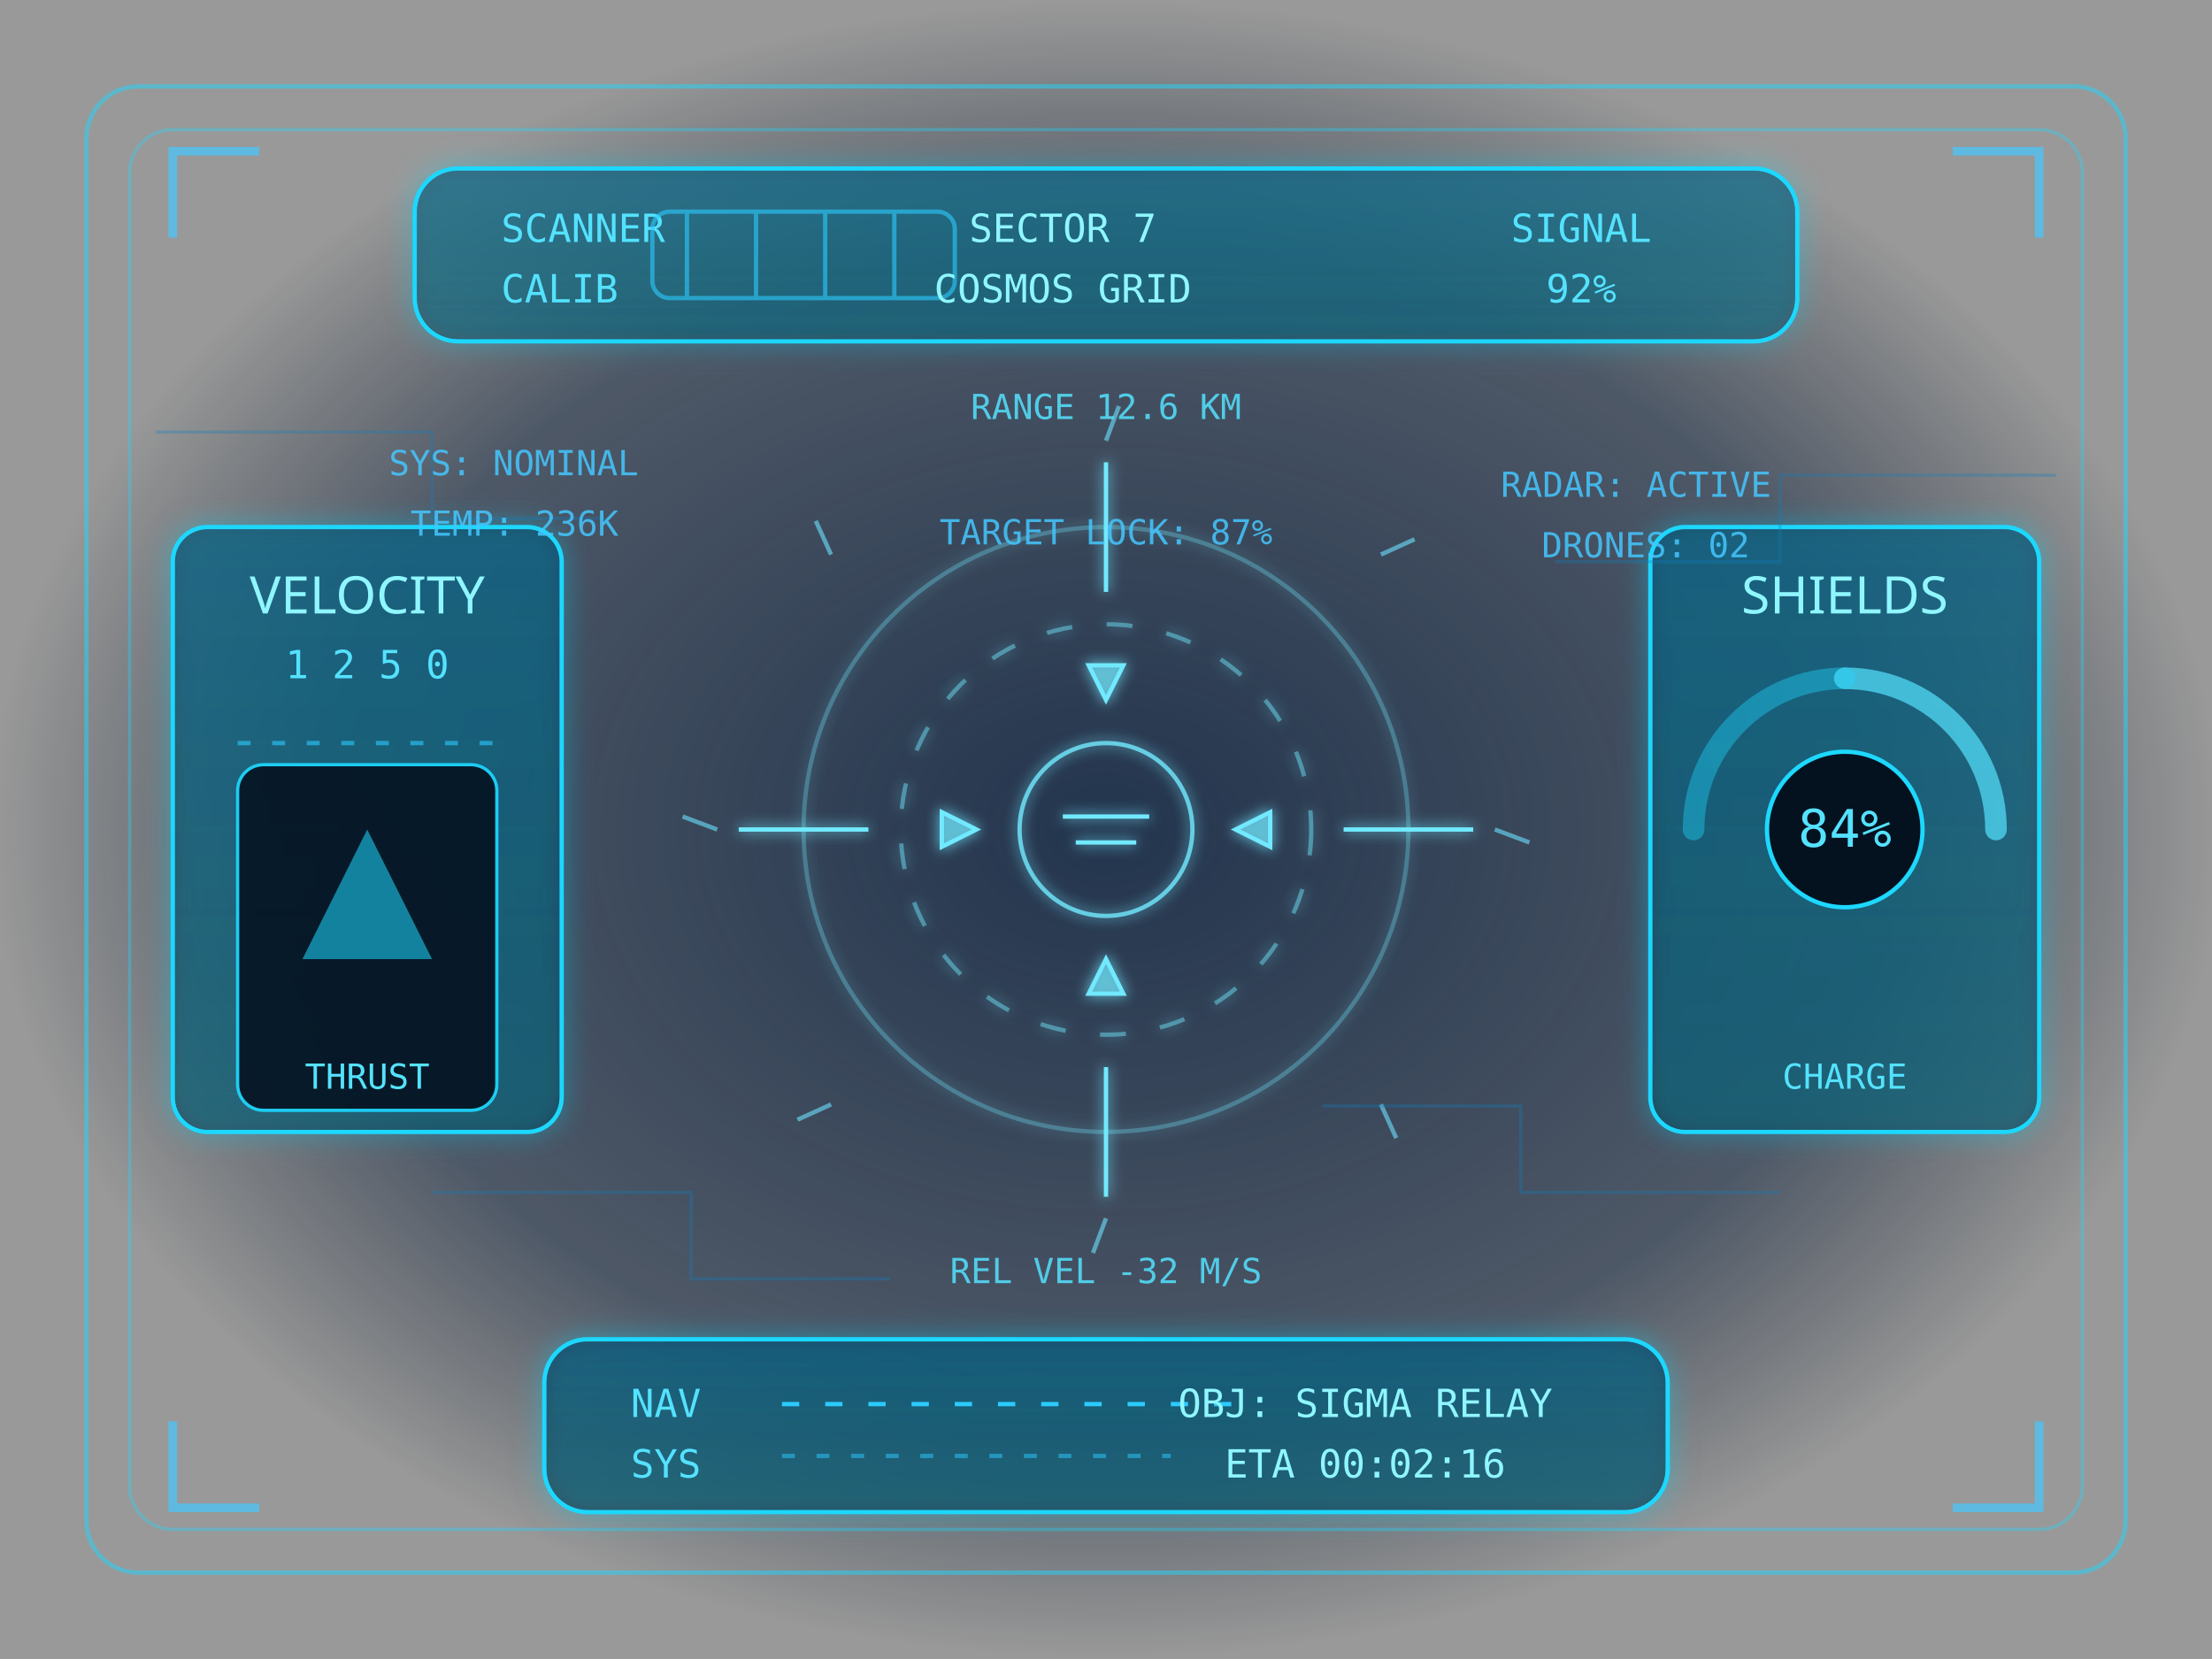
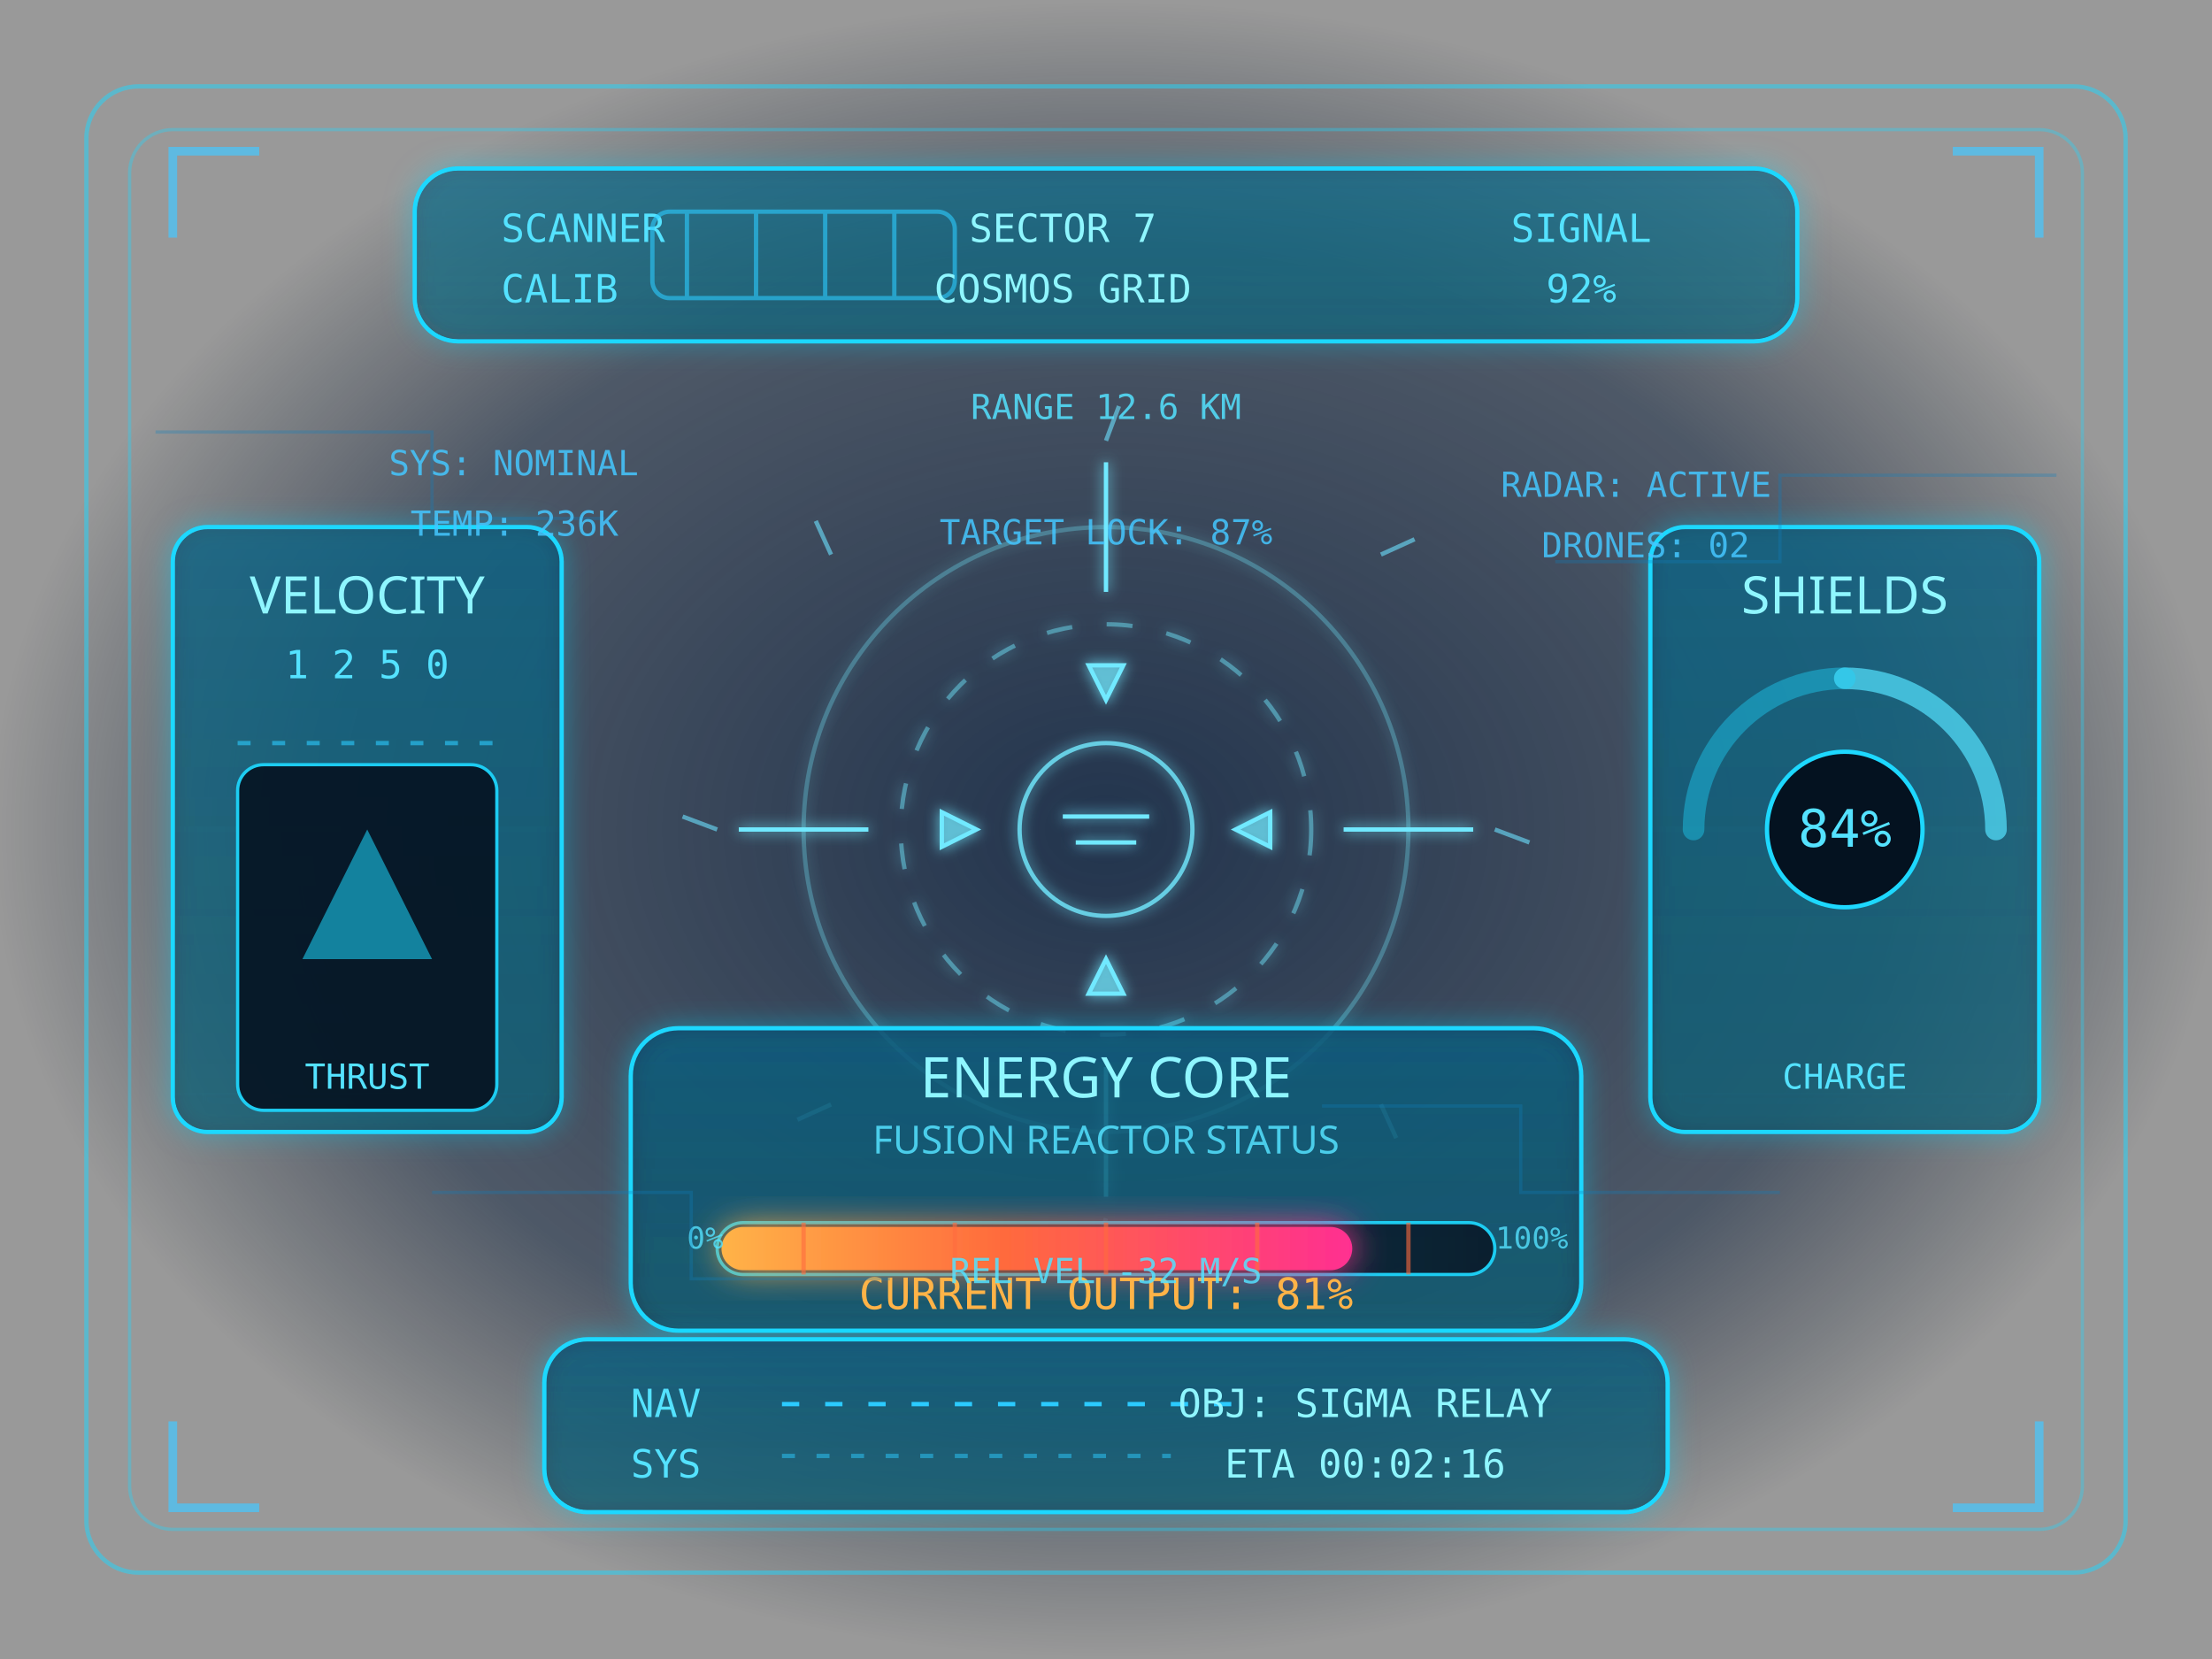
<svg xmlns="http://www.w3.org/2000/svg" width="1024" height="768" viewBox="0 0 1024 768" fill="none">
  <defs>
    <radialGradient id="bgGlow" cx="50%" cy="50%" r="50%">
      <stop offset="0%" stop-color="#0A1E3A" stop-opacity="0.9" />
      <stop offset="70%" stop-color="#021126" stop-opacity="0.7" />
      <stop offset="100%" stop-color="#000" stop-opacity="0.4" />
    </radialGradient>
    <linearGradient id="panelGradient" x1="0%" y1="0%" x2="0%" y2="100%">
      <stop offset="0%" stop-color="#0F3C62" stop-opacity="0.9" />
      <stop offset="100%" stop-color="#071E36" stop-opacity="0.8" />
    </linearGradient>
    <filter id="glow" x="-50%" y="-50%" width="200%" height="200%">
      <feGaussianBlur stdDeviation="3" result="coloredBlur" />
      <feMerge>
        <feMergeNode in="coloredBlur" />
        <feMergeNode in="SourceGraphic" />
      </feMerge>
    </filter>
    <filter id="panelGlow" x="-50%" y="-50%" width="200%" height="200%">
      <feGaussianBlur in="SourceGraphic" stdDeviation="6" result="blur" />
      <feColorMatrix in="blur" type="matrix" values="0 0 0 0 0                 0 0 0 0 0.7                 0 0 0 0 1                 0 0 0 0.5 0" />
      <feMerge>
        <feMergeNode />
+         <feMergeNode in="SourceGraphic" />
+       </feMerge>
+     </filter>
+     <linearGradient id="energyGradient" x1="0%" y1="0%" x2="100%" y2="0%">
+       <stop offset="0%" stop-color="#FFB347" />
+       <stop offset="45%" stop-color="#FF6A3D" />
+       <stop offset="100%" stop-color="#FF2F91" />
+     </linearGradient>
+     <linearGradient id="energyTrack" x1="0%" y1="0%" x2="100%" y2="0%">
+       <stop offset="0%" stop-color="#11263B" stop-opacity="0.4" />
+       <stop offset="50%" stop-color="#0A1B2C" stop-opacity="0.7" />
+       <stop offset="100%" stop-color="#081220" stop-opacity="0.9" />
+     </linearGradient>
+     <filter id="energyGlow" x="-40%" y="-70%" width="180%" height="240%">
+       <feGaussianBlur stdDeviation="8" result="energyBlur" />
+       <feMerge>
+         <feMergeNode in="energyBlur" />
        <feMergeNode in="SourceGraphic" />
      </feMerge>
    </filter>
    <path id="tick" d="M0 0 L6 -16" stroke="#6DE1FF" stroke-width="2" />
  </defs>
  <rect width="1024" height="768" fill="url(#bgGlow)" />
  <rect x="40" y="40" width="944" height="688" rx="24" stroke="#1DD8FF" stroke-width="2" opacity="0.5" />
  <rect x="60" y="60" width="904" height="648" rx="20" stroke="#1DD8FF" stroke-width="1.5" opacity="0.35" />
  <g stroke="#44C7FF" stroke-width="4" opacity="0.7">
    <path d="M120 70 H80 V110" />
    <path d="M904 70 H944 V110" />
    <path d="M120 698 H80 V658" />
    <path d="M904 698 H944 V658" />
  </g>
  <g transform="translate(512 384)" stroke="#71E9FF" stroke-width="2" filter="url(#glow)">
    <circle r="140" stroke-opacity="0.3" />
    <circle r="95" stroke-opacity="0.45" stroke-dasharray="12 16" />
    <circle r="40" stroke-opacity="0.8" />
    <line x1="-170" y1="0" x2="-110" y2="0" />
    <line x1="170" y1="0" x2="110" y2="0" />
    <line x1="0" y1="-170" x2="0" y2="-110" />
    <line x1="0" y1="170" x2="0" y2="110" />
    <path d="M-20 -6 H20 M-14 6 H14" />
    <path d="M0 -60 L8 -76 H-8 Z" fill="#71E9FF" fill-opacity="0.45" />
    <path d="M0 60 L-8 76 H8 Z" fill="#71E9FF" fill-opacity="0.45" />
    <path d="M-60 0 L-76 8 V-8 Z" fill="#71E9FF" fill-opacity="0.45" />
    <path d="M60 0 L76 -8 V8 Z" fill="#71E9FF" fill-opacity="0.45" />
  </g>
  <g transform="translate(512 384)" opacity="0.6">
    <use href="#tick" transform="rotate(0) translate(0 -180)" />
    <use href="#tick" transform="rotate(45) translate(0 -180)" />
    <use href="#tick" transform="rotate(90) translate(0 -180)" />
    <use href="#tick" transform="rotate(135) translate(0 -180)" />
    <use href="#tick" transform="rotate(180) translate(0 -180)" />
    <use href="#tick" transform="rotate(225) translate(0 -180)" />
    <use href="#tick" transform="rotate(270) translate(0 -180)" />
    <use href="#tick" transform="rotate(315) translate(0 -180)" />
  </g>
  <g transform="translate(170 384)">
    <rect x="-90" y="-140" width="180" height="280" rx="16" fill="url(#panelGradient)" fill-opacity="0.8" stroke="#1DD8FF" stroke-width="2" filter="url(#panelGlow)" />
    <text x="0" y="-100" fill="#8FF6FF" font-family="'Share Tech Mono', 'Orbitron', sans-serif" font-size="24" text-anchor="middle">VELOCITY</text>
    <text x="0" y="-70" fill="#54E2FF" font-family="'Share Tech Mono', monospace" font-size="18" text-anchor="middle">1 2 5 0</text>
    <line x1="-60" y1="-40" x2="60" y2="-40" stroke="#2BCBFF" stroke-width="2" stroke-dasharray="6 10" opacity="0.6" />
    <rect x="-60" y="-30" width="120" height="160" rx="12" fill="#041220" stroke="#1DD8FF" stroke-width="1.5" opacity="0.9" />
    <path d="M0 0 L30 60 H-30 Z" fill="#1DD8FF" fill-opacity="0.55" />
    <text x="0" y="120" fill="#54E2FF" font-family="'Share Tech Mono', monospace" font-size="16" text-anchor="middle">THRUST</text>
  </g>
  <g transform="translate(854 384)">
    <rect x="-90" y="-140" width="180" height="280" rx="16" fill="url(#panelGradient)" fill-opacity="0.8" stroke="#1DD8FF" stroke-width="2" filter="url(#panelGlow)" />
    <text x="0" y="-100" fill="#8FF6FF" font-family="'Share Tech Mono', 'Orbitron', sans-serif" font-size="24" text-anchor="middle">SHIELDS</text>
    <path d="M0 -70 A70 70 0 0 1 70 0" stroke="#54E2FF" stroke-width="10" stroke-linecap="round" fill="none" opacity="0.7" />
    <path d="M0 -70 A70 70 0 0 0 -70 0" stroke="#1DD8FF" stroke-width="10" stroke-linecap="round" fill="none" opacity="0.4" />
    <circle cx="0" cy="0" r="36" fill="#041220" stroke="#1DD8FF" stroke-width="2" />
    <text x="0" y="8" fill="#54E2FF" font-family="'Share Tech Mono', monospace" font-size="24" text-anchor="middle">84%</text>
    <text x="0" y="120" fill="#54E2FF" font-family="'Share Tech Mono', monospace" font-size="16" text-anchor="middle">CHARGE</text>
  </g>
+   <g transform="translate(512 546)">
+     <rect x="-220" y="-70" width="440" height="140" rx="22" fill="url(#panelGradient)" fill-opacity="0.88" stroke="#1DD8FF" stroke-width="2" filter="url(#panelGlow)" />
+     <g transform="translate(0 -12)" text-anchor="middle" font-family="'Share Tech Mono', 'Orbitron', sans-serif">
+       <text x="0" y="-26" fill="#8FF6FF" font-size="26">ENERGY CORE</text>
+       <text x="0" y="0" fill="#54E2FF" font-size="18" opacity="0.85">FUSION REACTOR STATUS</text>
+     </g>
+     <rect x="-180" y="20" width="360" height="24" rx="12" fill="url(#energyTrack)" stroke="#1DD8FF" stroke-width="1.5" opacity="0.9" />
+     <rect x="-178" y="22" width="292" height="20" rx="10" fill="url(#energyGradient)" filter="url(#energyGlow)" />
+     <g transform="translate(-194 32)" fill="#54E2FF" font-family="'Share Tech Mono', monospace" font-size="14" text-anchor="start" opacity="0.8">
+       <text x="0" y="0">0%</text>
+     </g>
+     <g transform="translate(214 32)" fill="#54E2FF" font-family="'Share Tech Mono', monospace" font-size="14" text-anchor="end" opacity="0.8">
+       <text x="0" y="0">100%</text>
+     </g>
+     <g transform="translate(0 60)" fill="#FFB347" font-family="'Share Tech Mono', monospace" font-size="20" text-anchor="middle">
+       <text x="0" y="0">CURRENT OUTPUT: 81%</text>
+     </g>
+     <g stroke="#FF6A3D" stroke-width="2" opacity="0.6" transform="translate(0 20)">
+       <line x1="-140" y1="0" x2="-140" y2="24" />
+       <line x1="-70" y1="0" x2="-70" y2="24" />
+       <line x1="0" y1="0" x2="0" y2="24" />
+       <line x1="70" y1="0" x2="70" y2="24" />
+       <line x1="140" y1="0" x2="140" y2="24" />
+     </g>
+   </g>
  <g transform="translate(512 660)">
    <rect x="-260" y="-40" width="520" height="80" rx="20" fill="url(#panelGradient)" fill-opacity="0.85" stroke="#1DD8FF" stroke-width="2" filter="url(#panelGlow)" />
    <g transform="translate(-220 0)" fill="#54E2FF" font-family="'Share Tech Mono', monospace" font-size="18">
      <text x="0" y="-4">NAV</text>
      <text x="0" y="24">SYS</text>
    </g>
    <g transform="translate(-150 -10)" stroke="#2BCBFF" stroke-width="2">
      <line x1="0" y1="0" x2="220" y2="0" stroke-dasharray="8 12" />
      <line x1="0" y1="24" x2="180" y2="24" stroke-dasharray="6 10" opacity="0.5" />
    </g>
    <g transform="translate(120 0)" fill="#8FF6FF" font-family="'Share Tech Mono', monospace" font-size="18" text-anchor="middle">
      <text x="0" y="-4">OBJ: SIGMA RELAY</text>
      <text x="0" y="24">ETA 00:02:16</text>
    </g>
  </g>
  <g transform="translate(512 118)">
    <rect x="-320" y="-40" width="640" height="80" rx="20" fill="url(#panelGradient)" fill-opacity="0.7" stroke="#1DD8FF" stroke-width="2" filter="url(#panelGlow)" />
    <g transform="translate(-280 0)" fill="#54E2FF" font-family="'Share Tech Mono', monospace" font-size="18">
      <text x="0" y="-6">SCANNER</text>
      <text x="0" y="22">CALIB</text>
    </g>
    <g transform="translate(-210 0)" stroke="#2BCBFF" stroke-width="2" opacity="0.6">
      <rect x="0" y="-20" width="140" height="40" rx="8" />
      <line x1="16" y1="-20" x2="16" y2="20" />
      <line x1="48" y1="-20" x2="48" y2="20" />
      <line x1="80" y1="-20" x2="80" y2="20" />
      <line x1="112" y1="-20" x2="112" y2="20" />
    </g>
    <g transform="translate(-20 0)" fill="#8FF6FF" font-family="'Share Tech Mono', monospace" font-size="18" text-anchor="middle">
      <text x="0" y="-6">SECTOR 7</text>
      <text x="0" y="22">COSMOS GRID</text>
    </g>
    <g transform="translate(220 0)" fill="#54E2FF" font-family="'Share Tech Mono', monospace" font-size="18" text-anchor="middle">
      <text x="0" y="-6">SIGNAL</text>
      <text x="0" y="22">92%</text>
    </g>
  </g>
  <g stroke="#0F7FBF" stroke-width="1.5" opacity="0.3">
    <path d="M72 200 H200 V240 H280" />
    <path d="M952 220 H824 V260 H720" />
    <path d="M200 552 H320 V592 H412" />
    <path d="M824 552 H704 V512 H612" />
  </g>
  <g fill="#44C7FF" font-family="'Share Tech Mono', monospace" font-size="16" opacity="0.85">
    <text x="180" y="220">SYS: NOMINAL</text>
    <text x="190" y="248">TEMP: 236K</text>
    <text x="820" y="230" text-anchor="end">RADAR: ACTIVE</text>
    <text x="810" y="258" text-anchor="end">DRONES: 02</text>
    <text x="512" y="252" text-anchor="middle">TARGET LOCK: 87%</text>
  </g>
  <g transform="translate(512 384)" fill="#54E2FF" font-family="'Share Tech Mono', monospace" font-size="16" text-anchor="middle" opacity="0.85">
    <text x="0" y="-190">RANGE 12.6 KM</text>
    <text x="0" y="210">REL VEL -32 M/S</text>
  </g>
</svg>
